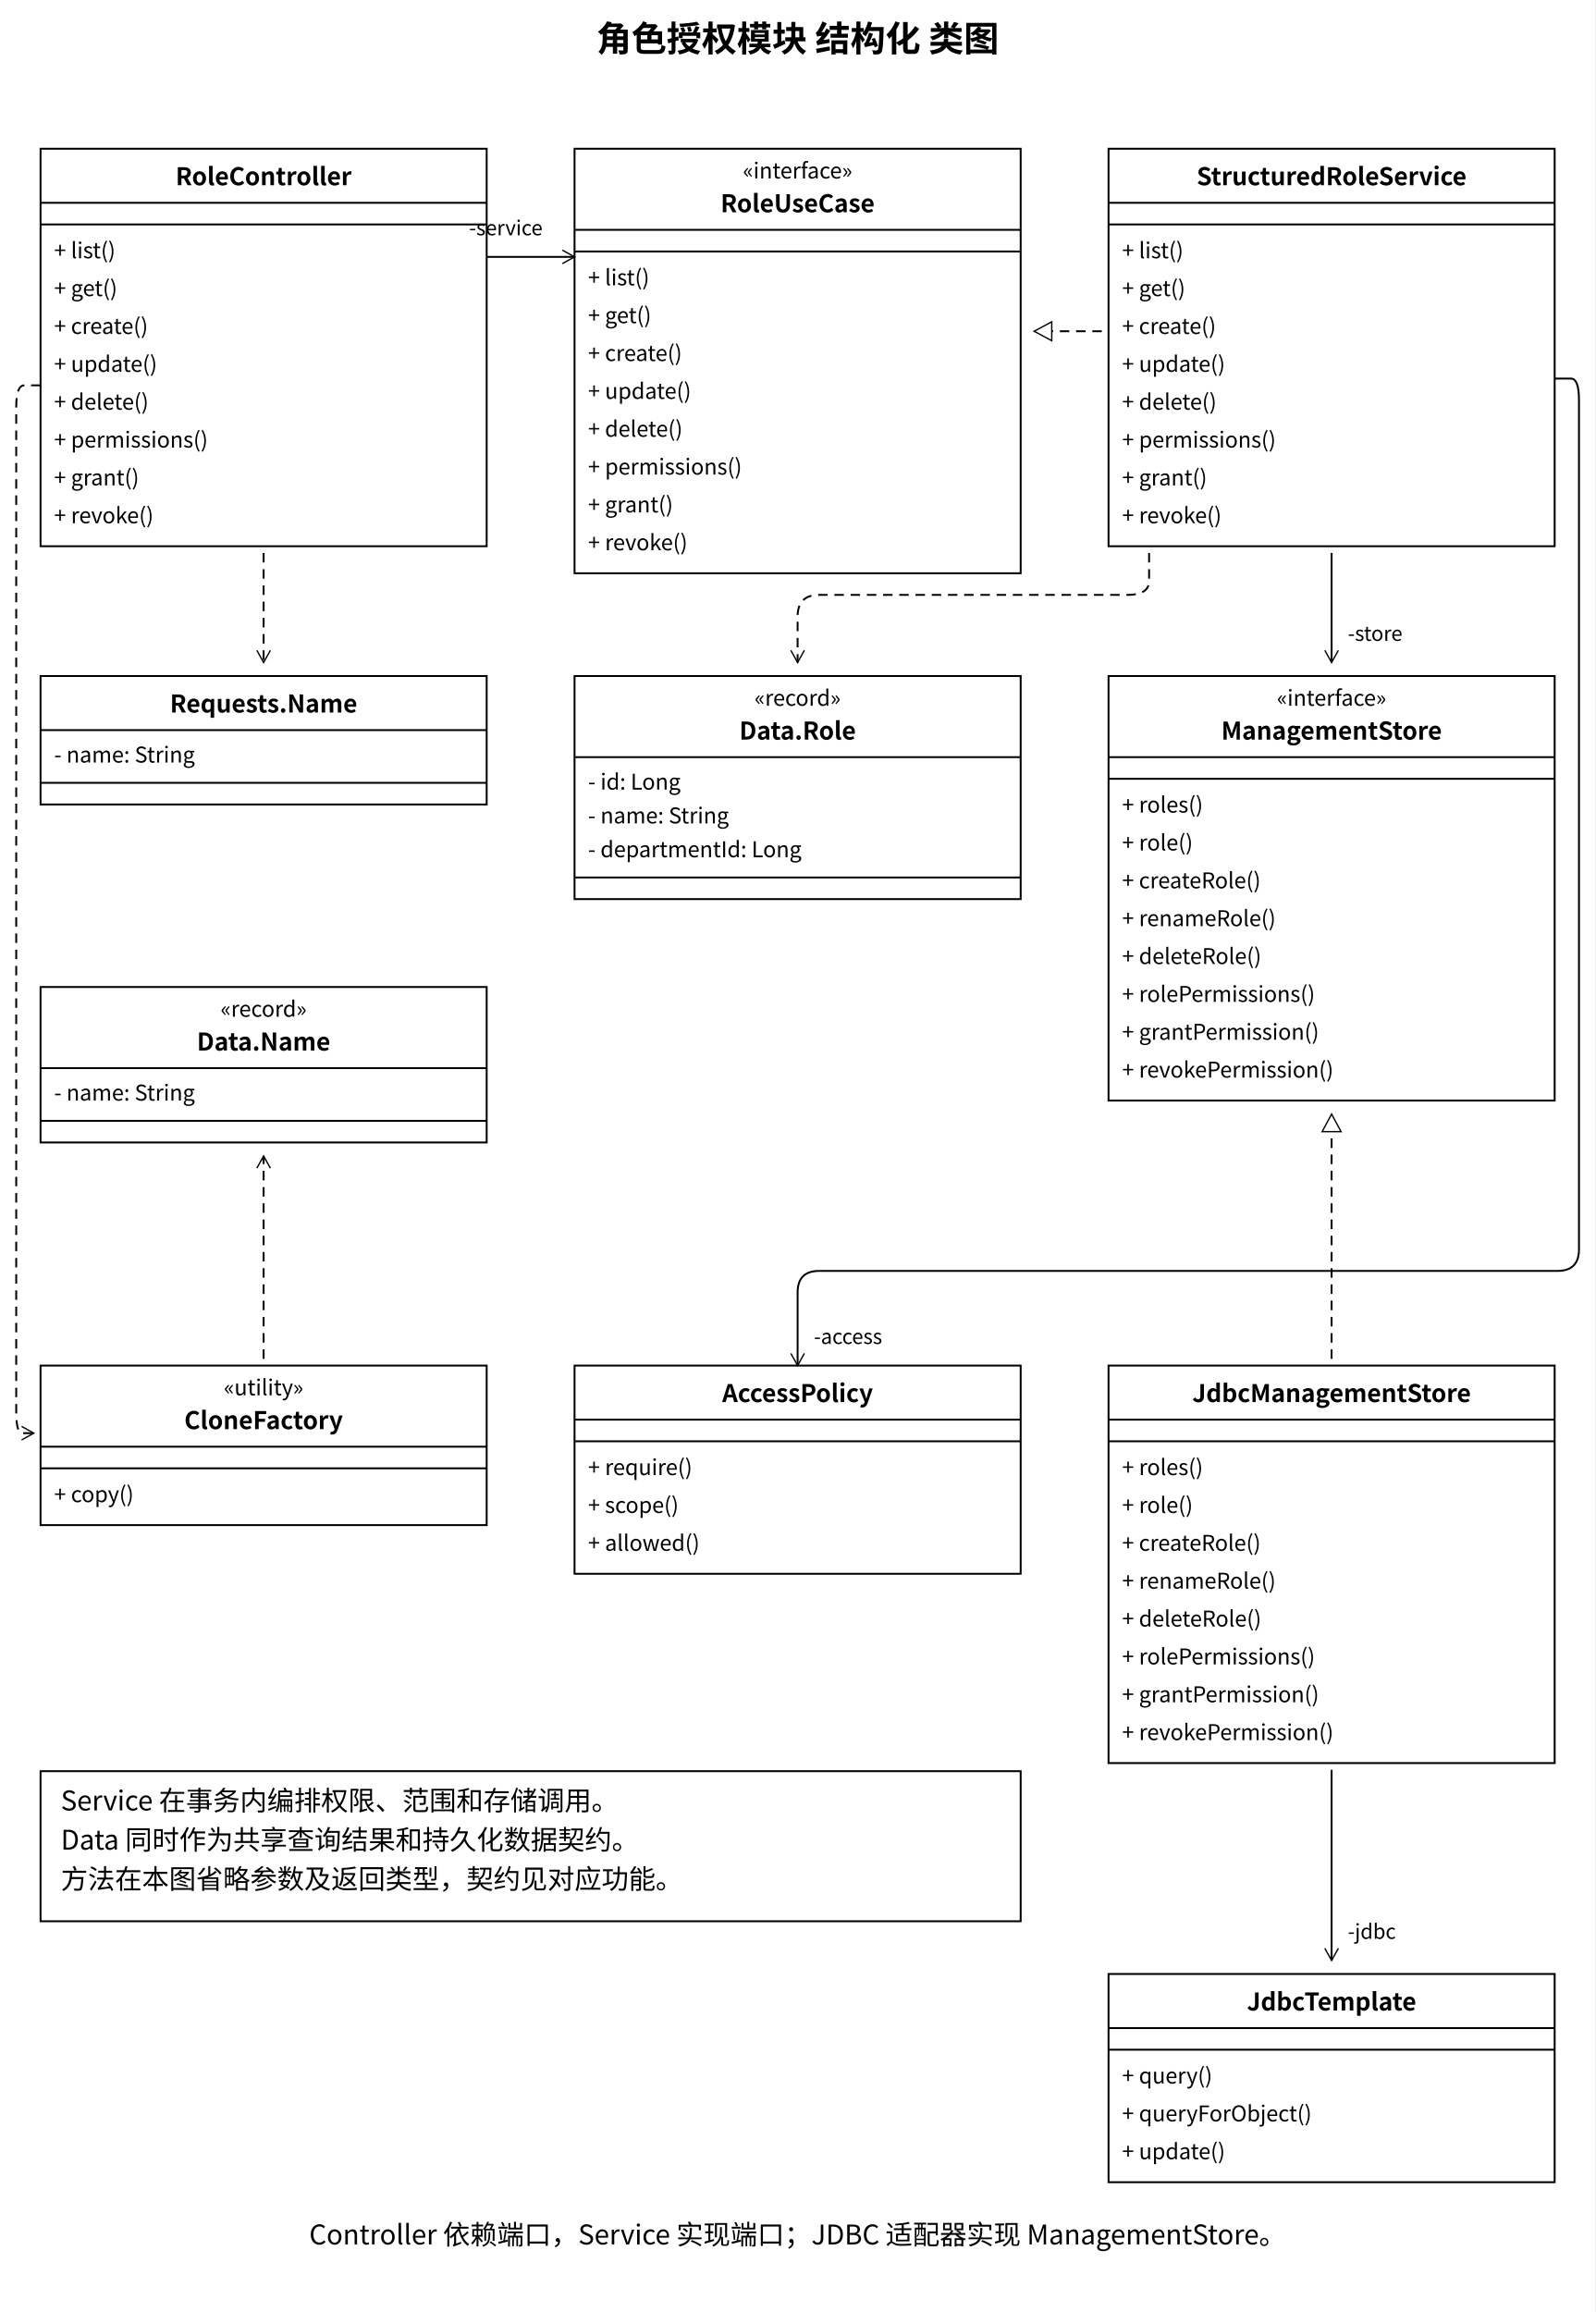
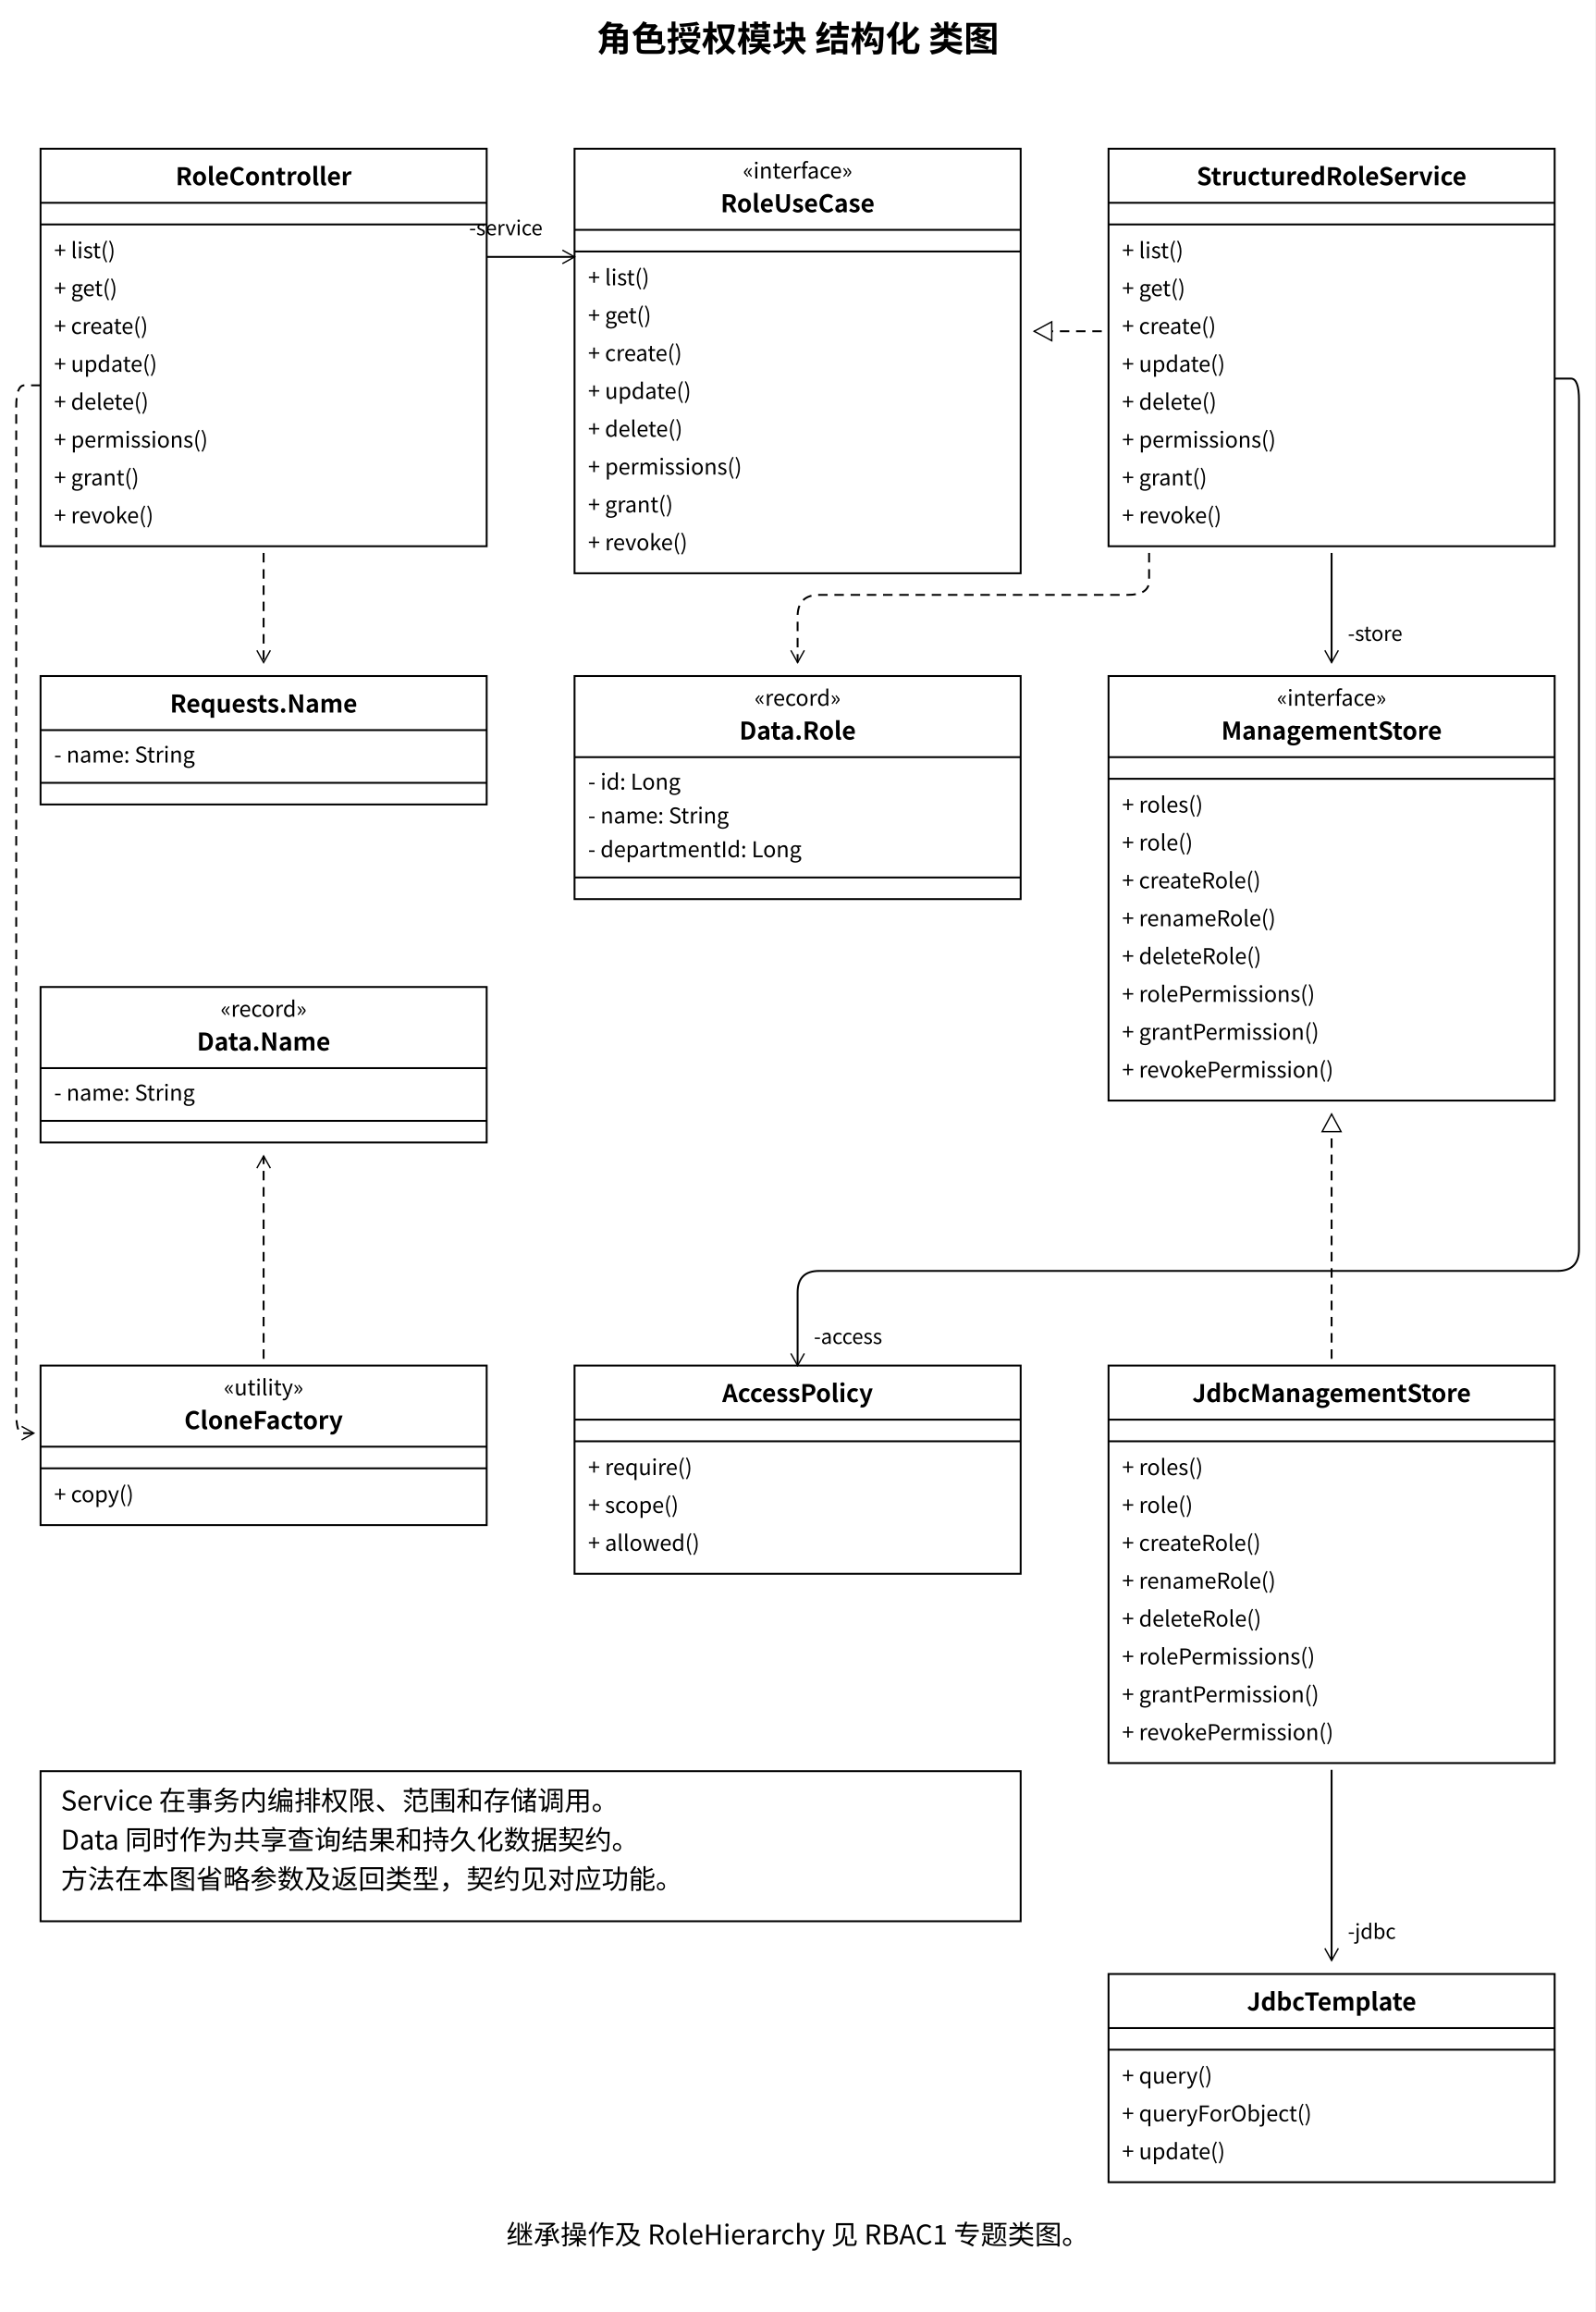
<svg xmlns="http://www.w3.org/2000/svg" width="1180" height="1710" viewBox="0 0 1180 1710">
  <style>text{font-family:'PingFang SC','Microsoft YaHei','Noto Sans CJK SC',system-ui,sans-serif;fill:black}</style>
  <defs>
    <marker id="open" markerWidth="12" markerHeight="12" refX="10" refY="6" orient="auto" markerUnits="userSpaceOnUse">
      <path d="M1,1 L10,6 L1,11" fill="none" stroke="black" />
    </marker>
    <marker id="filled" markerWidth="12" markerHeight="12" refX="10" refY="6" orient="auto" markerUnits="userSpaceOnUse">
      <path d="M1,1 L10,6 L1,11 Z" fill="black" />
    </marker>
    <marker id="triangle" markerWidth="16" markerHeight="16" refX="14" refY="8" orient="auto" markerUnits="userSpaceOnUse">
      <path d="M1,1 L14,8 L1,15 Z" fill="white" stroke="black" />
    </marker>
  </defs>
  <rect width="100%" height="100%" fill="white" />
  <text x="590.0" y="38" font-size="26" text-anchor="middle" font-weight="600">角色授权模块 结构化 类图</text>
  <rect x="30" y="110" width="330" height="294" rx="0" fill="white" stroke="black" stroke-width="1.4" />
  <text x="195.0" y="137" font-size="18" text-anchor="middle" font-weight="600">RoleController</text>
  <path d="M 30,150 L 360,150" fill="none" stroke="black" stroke-width="1.4" />
  <path d="M 30,166 L 360,166" fill="none" stroke="black" stroke-width="1.4" />
  <text x="40" y="191" font-size="16" text-anchor="start" font-weight="400">+ list()</text>
  <text x="40" y="219" font-size="16" text-anchor="start" font-weight="400">+ get()</text>
  <text x="40" y="247" font-size="16" text-anchor="start" font-weight="400">+ create()</text>
  <text x="40" y="275" font-size="16" text-anchor="start" font-weight="400">+ update()</text>
  <text x="40" y="303" font-size="16" text-anchor="start" font-weight="400">+ delete()</text>
  <text x="40" y="331" font-size="16" text-anchor="start" font-weight="400">+ permissions()</text>
  <text x="40" y="359" font-size="16" text-anchor="start" font-weight="400">+ grant()</text>
  <text x="40" y="387" font-size="16" text-anchor="start" font-weight="400">+ revoke()</text>
  <rect x="425" y="110" width="330" height="314" rx="0" fill="white" stroke="black" stroke-width="1.4" />
  <text x="590.0" y="132" font-size="16" text-anchor="middle" font-weight="400">«interface»</text>
  <text x="590.0" y="157" font-size="18" text-anchor="middle" font-weight="600">RoleUseCase</text>
  <path d="M 425,170 L 755,170" fill="none" stroke="black" stroke-width="1.4" />
  <path d="M 425,186 L 755,186" fill="none" stroke="black" stroke-width="1.4" />
  <text x="435" y="211" font-size="16" text-anchor="start" font-weight="400">+ list()</text>
  <text x="435" y="239" font-size="16" text-anchor="start" font-weight="400">+ get()</text>
  <text x="435" y="267" font-size="16" text-anchor="start" font-weight="400">+ create()</text>
  <text x="435" y="295" font-size="16" text-anchor="start" font-weight="400">+ update()</text>
  <text x="435" y="323" font-size="16" text-anchor="start" font-weight="400">+ delete()</text>
  <text x="435" y="351" font-size="16" text-anchor="start" font-weight="400">+ permissions()</text>
  <text x="435" y="379" font-size="16" text-anchor="start" font-weight="400">+ grant()</text>
  <text x="435" y="407" font-size="16" text-anchor="start" font-weight="400">+ revoke()</text>
  <rect x="820" y="110" width="330" height="294" rx="0" fill="white" stroke="black" stroke-width="1.4" />
  <text x="985.0" y="137" font-size="18" text-anchor="middle" font-weight="600">StructuredRoleService</text>
  <path d="M 820,150 L 1150,150" fill="none" stroke="black" stroke-width="1.4" />
  <path d="M 820,166 L 1150,166" fill="none" stroke="black" stroke-width="1.4" />
  <text x="830" y="191" font-size="16" text-anchor="start" font-weight="400">+ list()</text>
  <text x="830" y="219" font-size="16" text-anchor="start" font-weight="400">+ get()</text>
  <text x="830" y="247" font-size="16" text-anchor="start" font-weight="400">+ create()</text>
  <text x="830" y="275" font-size="16" text-anchor="start" font-weight="400">+ update()</text>
  <text x="830" y="303" font-size="16" text-anchor="start" font-weight="400">+ delete()</text>
  <text x="830" y="331" font-size="16" text-anchor="start" font-weight="400">+ permissions()</text>
  <text x="830" y="359" font-size="16" text-anchor="start" font-weight="400">+ grant()</text>
  <text x="830" y="387" font-size="16" text-anchor="start" font-weight="400">+ revoke()</text>
  <path d="M 360,190 L 425,190" fill="none" stroke="black" stroke-width="1.4" marker-end="url(#open)" />
  <text x="347" y="174" font-size="15" text-anchor="start" font-weight="400">-service</text>
  <path d="M 815,245 L 765,245" fill="none" stroke="black" stroke-width="1.4" stroke-dasharray="7 5" marker-end="url(#triangle)" />
  <rect x="30" y="500" width="330" height="95" rx="0" fill="white" stroke="black" stroke-width="1.4" />
  <text x="195.0" y="527" font-size="18" text-anchor="middle" font-weight="600">Requests.Name</text>
  <path d="M 30,540 L 360,540" fill="none" stroke="black" stroke-width="1.4" />
  <text x="40" y="564" font-size="16" text-anchor="start" font-weight="400">- name: String</text>
  <path d="M 30,579 L 360,579" fill="none" stroke="black" stroke-width="1.4" />
  <rect x="425" y="500" width="330" height="165" rx="0" fill="white" stroke="black" stroke-width="1.4" />
  <text x="590.0" y="522" font-size="16" text-anchor="middle" font-weight="400">«record»</text>
  <text x="590.0" y="547" font-size="18" text-anchor="middle" font-weight="600">Data.Role</text>
  <path d="M 425,560 L 755,560" fill="none" stroke="black" stroke-width="1.4" />
  <text x="435" y="584" font-size="16" text-anchor="start" font-weight="400">- id: Long</text>
  <text x="435" y="609" font-size="16" text-anchor="start" font-weight="400">- name: String</text>
  <text x="435" y="634" font-size="16" text-anchor="start" font-weight="400">- departmentId: Long</text>
  <path d="M 425,649 L 755,649" fill="none" stroke="black" stroke-width="1.4" />
  <rect x="820" y="500" width="330" height="314" rx="0" fill="white" stroke="black" stroke-width="1.4" />
  <text x="985.0" y="522" font-size="16" text-anchor="middle" font-weight="400">«interface»</text>
  <text x="985.0" y="547" font-size="18" text-anchor="middle" font-weight="600">ManagementStore</text>
  <path d="M 820,560 L 1150,560" fill="none" stroke="black" stroke-width="1.4" />
  <path d="M 820,576 L 1150,576" fill="none" stroke="black" stroke-width="1.4" />
  <text x="830" y="601" font-size="16" text-anchor="start" font-weight="400">+ roles()</text>
  <text x="830" y="629" font-size="16" text-anchor="start" font-weight="400">+ role()</text>
  <text x="830" y="657" font-size="16" text-anchor="start" font-weight="400">+ createRole()</text>
  <text x="830" y="685" font-size="16" text-anchor="start" font-weight="400">+ renameRole()</text>
  <text x="830" y="713" font-size="16" text-anchor="start" font-weight="400">+ deleteRole()</text>
  <text x="830" y="741" font-size="16" text-anchor="start" font-weight="400">+ rolePermissions()</text>
  <text x="830" y="769" font-size="16" text-anchor="start" font-weight="400">+ grantPermission()</text>
  <text x="830" y="797" font-size="16" text-anchor="start" font-weight="400">+ revokePermission()</text>
  <path d="M 850,409 L 850.0,429.667 Q 850,440 834.0,440.0 L 606.0,440.0 Q 590,440 590.0,456.0 L 590,490" fill="none" stroke="black" stroke-width="1.4" stroke-dasharray="7 5" marker-end="url(#open)" />
  <path d="M 985,409 L 985,490" fill="none" stroke="black" stroke-width="1.4" marker-end="url(#open)" />
  <text x="997" y="474" font-size="15" text-anchor="start" font-weight="400">-store</text>
  <rect x="30" y="730" width="330" height="115" rx="0" fill="white" stroke="black" stroke-width="1.4" />
  <text x="195.0" y="752" font-size="16" text-anchor="middle" font-weight="400">«record»</text>
  <text x="195.0" y="777" font-size="18" text-anchor="middle" font-weight="600">Data.Name</text>
  <path d="M 30,790 L 360,790" fill="none" stroke="black" stroke-width="1.4" />
  <text x="40" y="814" font-size="16" text-anchor="start" font-weight="400">- name: String</text>
  <path d="M 30,829 L 360,829" fill="none" stroke="black" stroke-width="1.4" />
  <rect x="30" y="1010" width="330" height="118" rx="0" fill="white" stroke="black" stroke-width="1.4" />
  <text x="195.0" y="1032" font-size="16" text-anchor="middle" font-weight="400">«utility»</text>
  <text x="195.0" y="1057" font-size="18" text-anchor="middle" font-weight="600">CloneFactory</text>
  <path d="M 30,1070 L 360,1070" fill="none" stroke="black" stroke-width="1.4" />
  <path d="M 30,1086 L 360,1086" fill="none" stroke="black" stroke-width="1.4" />
  <text x="40" y="1111" font-size="16" text-anchor="start" font-weight="400">+ copy()</text>
  <rect x="425" y="1010" width="330" height="154" rx="0" fill="white" stroke="black" stroke-width="1.4" />
  <text x="590.0" y="1037" font-size="18" text-anchor="middle" font-weight="600">AccessPolicy</text>
  <path d="M 425,1050 L 755,1050" fill="none" stroke="black" stroke-width="1.4" />
  <path d="M 425,1066 L 755,1066" fill="none" stroke="black" stroke-width="1.4" />
  <text x="435" y="1091" font-size="16" text-anchor="start" font-weight="400">+ require()</text>
  <text x="435" y="1119" font-size="16" text-anchor="start" font-weight="400">+ scope()</text>
  <text x="435" y="1147" font-size="16" text-anchor="start" font-weight="400">+ allowed()</text>
  <rect x="820" y="1010" width="330" height="294" rx="0" fill="white" stroke="black" stroke-width="1.4" />
  <text x="985.0" y="1037" font-size="18" text-anchor="middle" font-weight="600">JdbcManagementStore</text>
  <path d="M 820,1050 L 1150,1050" fill="none" stroke="black" stroke-width="1.4" />
  <path d="M 820,1066 L 1150,1066" fill="none" stroke="black" stroke-width="1.4" />
  <text x="830" y="1091" font-size="16" text-anchor="start" font-weight="400">+ roles()</text>
  <text x="830" y="1119" font-size="16" text-anchor="start" font-weight="400">+ role()</text>
  <text x="830" y="1147" font-size="16" text-anchor="start" font-weight="400">+ createRole()</text>
  <text x="830" y="1175" font-size="16" text-anchor="start" font-weight="400">+ renameRole()</text>
  <text x="830" y="1203" font-size="16" text-anchor="start" font-weight="400">+ deleteRole()</text>
  <text x="830" y="1231" font-size="16" text-anchor="start" font-weight="400">+ rolePermissions()</text>
  <text x="830" y="1259" font-size="16" text-anchor="start" font-weight="400">+ grantPermission()</text>
  <text x="830" y="1287" font-size="16" text-anchor="start" font-weight="400">+ revokePermission()</text>
  <path d="M 985,1005 L 985,824" fill="none" stroke="black" stroke-width="1.4" stroke-dasharray="7 5" marker-end="url(#triangle)" />
  <path d="M 30,285 L 18.0,285.0 Q 12,285 12.0,301.0 L 12.0,1044.0 Q 12,1060 16.333,1060.0 L 25,1060" fill="none" stroke="black" stroke-width="1.4" stroke-dasharray="7 5" marker-end="url(#open)" />
  <path d="M 195,409 L 195,490" fill="none" stroke="black" stroke-width="1.4" stroke-dasharray="7 5" marker-end="url(#open)" />
  <path d="M 195,1005 L 195,855" fill="none" stroke="black" stroke-width="1.4" stroke-dasharray="7 5" marker-end="url(#open)" />
  <path d="M 1150,280 L 1162.0,280.0 Q 1168,280 1168.0,296.0 L 1168.0,924.0 Q 1168,940 1152.0,940.0 L 606.0,940.0 Q 590,940 590.0,956.0 L 590,1010" fill="none" stroke="black" stroke-width="1.4" marker-end="url(#open)" />
  <text x="602" y="994" font-size="15" text-anchor="start" font-weight="400">-access</text>
  <rect x="30" y="1310" width="725" height="111" rx="0" fill="white" stroke="black" stroke-width="1.4" />
  <text x="45" y="1339" font-size="20" text-anchor="start" font-weight="400">Service 在事务内编排权限、范围和存储调用。</text>
  <text x="45" y="1368" font-size="20" text-anchor="start" font-weight="400">Data 同时作为共享查询结果和持久化数据契约。</text>
  <text x="45" y="1397" font-size="20" text-anchor="start" font-weight="400">方法在本图省略参数及返回类型，契约见对应功能。</text>
  <rect x="820" y="1460" width="330" height="154" rx="0" fill="white" stroke="black" stroke-width="1.4" />
  <text x="985.0" y="1487" font-size="18" text-anchor="middle" font-weight="600">JdbcTemplate</text>
  <path d="M 820,1500 L 1150,1500" fill="none" stroke="black" stroke-width="1.4" />
  <path d="M 820,1516 L 1150,1516" fill="none" stroke="black" stroke-width="1.4" />
  <text x="830" y="1541" font-size="16" text-anchor="start" font-weight="400">+ query()</text>
  <text x="830" y="1569" font-size="16" text-anchor="start" font-weight="400">+ queryForObject()</text>
  <text x="830" y="1597" font-size="16" text-anchor="start" font-weight="400">+ update()</text>
  <path d="M 985,1309 L 985,1450" fill="none" stroke="black" stroke-width="1.4" marker-end="url(#open)" />
  <text x="997" y="1434" font-size="15" text-anchor="start" font-weight="400">-jdbc</text>
-   <text x="590" y="1660" font-size="20" text-anchor="middle" font-weight="400">Controller 依赖端口，Service 实现端口；JDBC 适配器实现 ManagementStore。</text>
+   <text x="590" y="1660" font-size="20" text-anchor="middle" font-weight="400">继承操作及 RoleHierarchy 见 RBAC1 专题类图。</text>
</svg>
